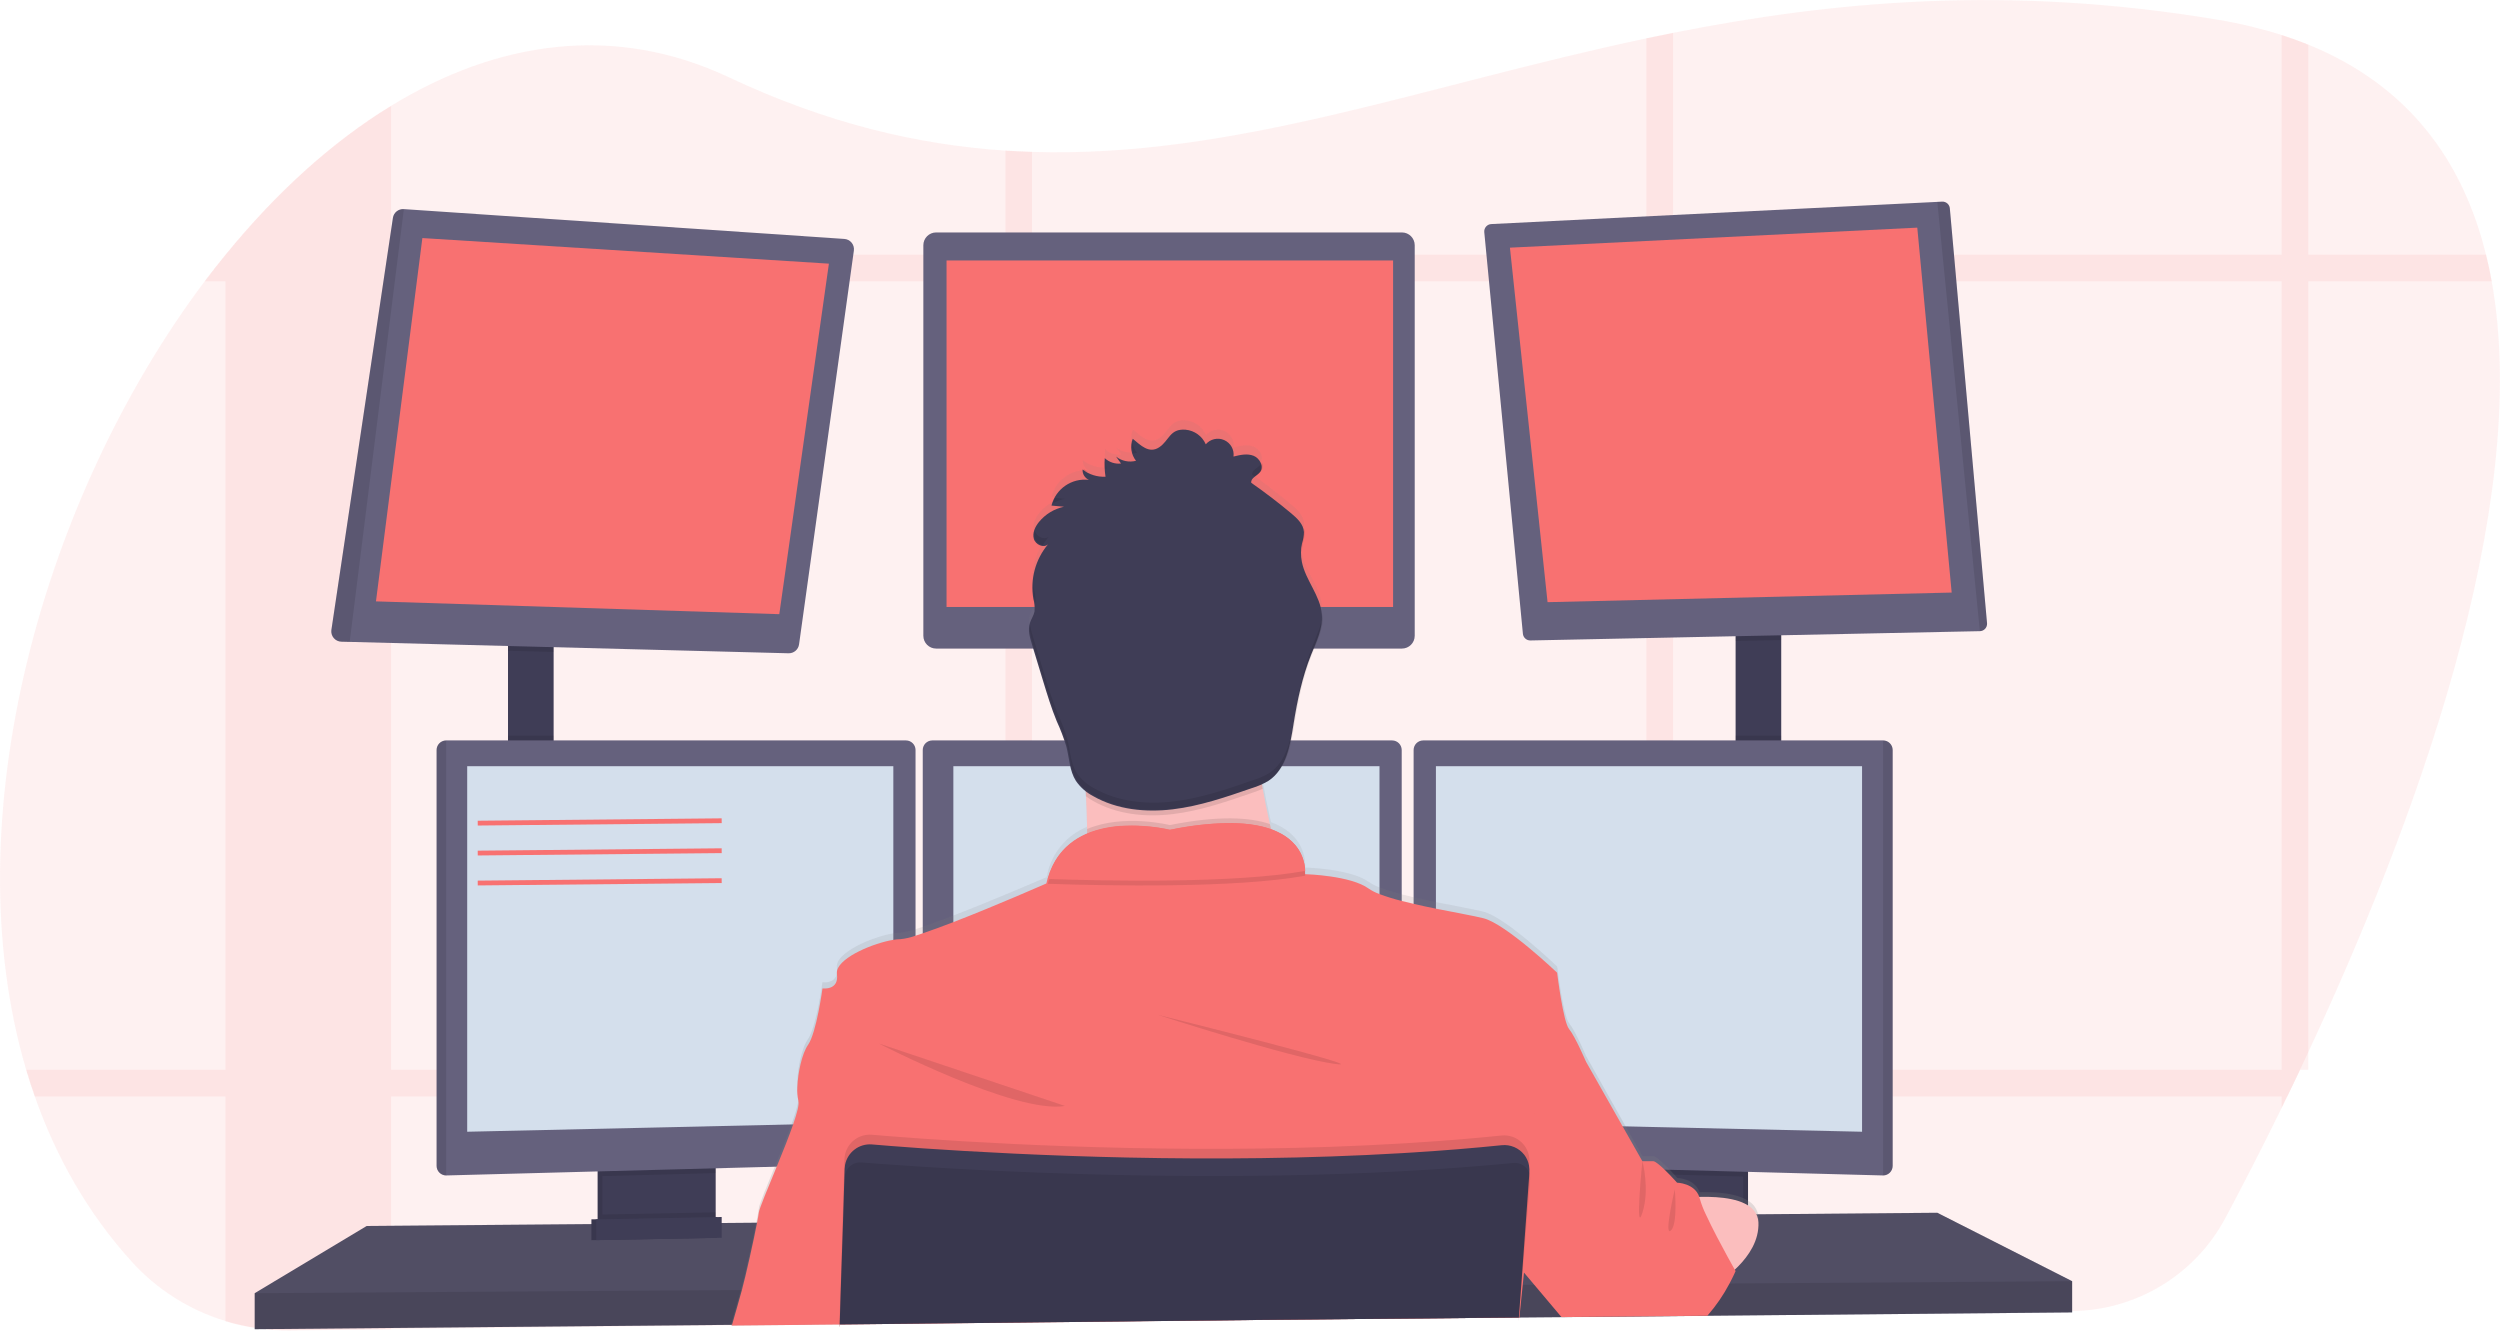
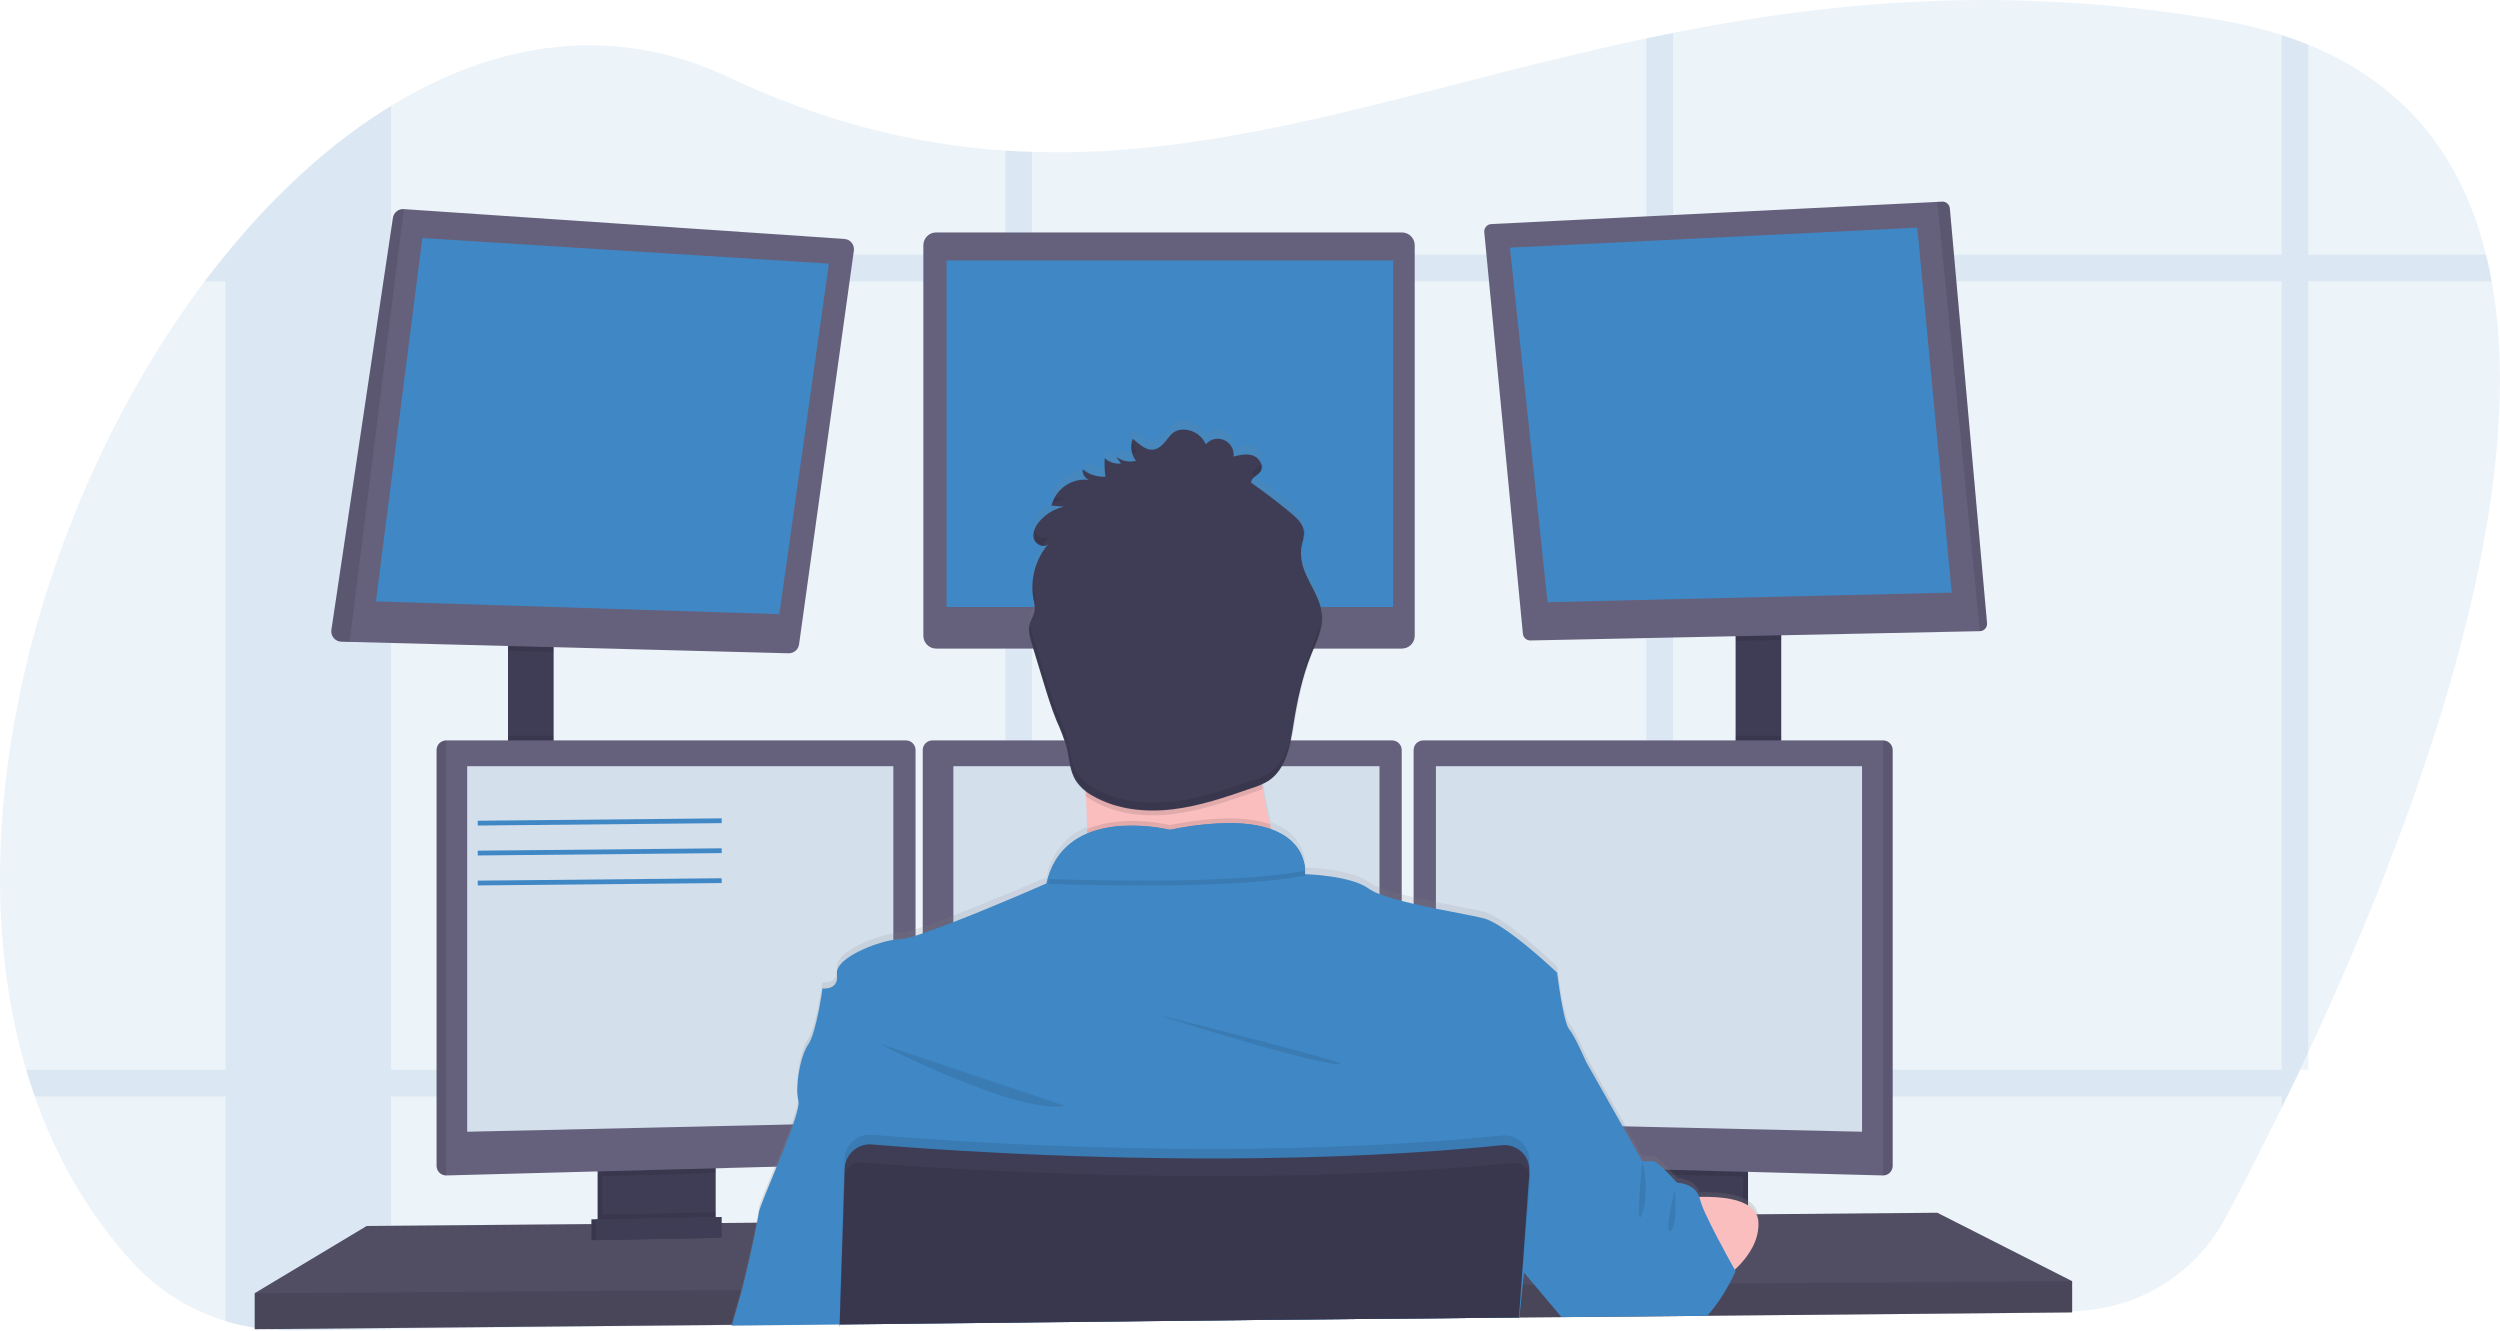
<svg xmlns="http://www.w3.org/2000/svg" id="59725d3d-bdd8-4af0-9b66-49b8d09410bc" data-name="Layer 1" width="1041.32" height="554.17" viewBox="0 0 1041.32 554.17">
  <defs>
    <linearGradient id="dff037aa-d578-4bab-81e7-399360663117" x1="597.75" y1="725.44" x2="597.75" y2="347.69" gradientUnits="userSpaceOnUse">
      <stop offset="0" stop-color="gray" stop-opacity="0.25" />
      <stop offset="0.54" stop-color="gray" stop-opacity="0.12" />
      <stop offset="1" stop-color="gray" stop-opacity="0.1" />
    </linearGradient>
  </defs>
-   <path d="M1040.82,611.12q-1.74,3.75-3.47,7.4-2.7,5.67-5.33,11.12c-.78,1.61-1.56,3.19-2.32,4.77-8.6,17.57-16.63,33.11-23.45,45.89A73.21,73.21,0,0,1,942.44,719l-151.65,1.65h-1.6l-13,.14-11.12.12-34.1.37-1.38,0-17.36.19h-.53l-107,1.16-95.51,1-11.11.12-69,.75H429l-44.75.48h-.48l-141.5,1.53-42.33.46a88.07,88.07,0,0,1-26.67-3.82,86.39,86.39,0,0,1-39.09-24.75C116,678.37,102.75,655,93.85,629.64q-1.93-5.49-3.6-11.12C59.44,514.37,97,380,164.6,290.08q4.25-5.64,8.64-11l.07-.08c20.79-25.52,44.1-46.84,68.93-62,44-26.91,92.75-34.49,140.7-11.9,40.57,19.12,78.45,28.11,115.17,30.55,3.71.24,7.42.42,11.11.53,84.23,2.65,163.17-27.7,255.87-47.29,3.69-.78,7.39-1.55,11.12-2.28,66.13-13.16,139.49-20.1,226.73-5.51a189.09,189.09,0,0,1,26.76,6.4q5.77,1.86,11.12,4c41.64,16.94,64.35,48.24,74,87.46q1.37,5.46,2.37,11.11C1134.3,384.41,1084.19,518.23,1040.82,611.12Z" transform="translate(-79.34 -172.91)" fill="#f87171" opacity="0.1" />
+   <path d="M1040.82,611.12q-1.74,3.75-3.47,7.4-2.7,5.67-5.33,11.12c-.78,1.61-1.56,3.19-2.32,4.77-8.6,17.57-16.63,33.11-23.45,45.89A73.21,73.21,0,0,1,942.44,719l-151.65,1.65h-1.6l-13,.14-11.12.12-34.1.37-1.38,0-17.36.19h-.53l-107,1.16-95.51,1-11.11.12-69,.75H429l-44.75.48h-.48l-141.5,1.53-42.33.46a88.07,88.07,0,0,1-26.67-3.82,86.39,86.39,0,0,1-39.09-24.75C116,678.37,102.75,655,93.85,629.64q-1.93-5.49-3.6-11.12C59.44,514.37,97,380,164.6,290.08q4.25-5.64,8.64-11l.07-.08c20.79-25.52,44.1-46.84,68.93-62,44-26.91,92.75-34.49,140.7-11.9,40.57,19.12,78.45,28.11,115.17,30.55,3.71.24,7.42.42,11.11.53,84.23,2.65,163.17-27.7,255.87-47.29,3.69-.78,7.39-1.55,11.12-2.28,66.13-13.16,139.49-20.1,226.73-5.51a189.09,189.09,0,0,1,26.76,6.4q5.77,1.86,11.12,4c41.64,16.94,64.35,48.24,74,87.46q1.37,5.46,2.37,11.11C1134.3,384.41,1084.19,518.23,1040.82,611.12Z" transform="translate(-79.34 -172.91)" fill="#3f88c5" opacity="0.1" />
  <g opacity="0.1">
-     <path d="M242.24,217V726.62l-42.33.46a88.07,88.07,0,0,1-26.67-3.82V279h.07C194.1,253.45,217.41,232.13,242.24,217Z" transform="translate(-79.34 -172.91)" fill="#f87171" />
-     <path d="M1117.24,290.08H164.6q4.25-5.64,8.64-11V279h941.63Q1116.24,284.43,1117.24,290.08Z" transform="translate(-79.34 -172.91)" fill="#f87171" />
-     <path d="M1040.82,191.51v427h-3.47q-2.7,5.67-5.33,11.12c-.78,1.61-1.56,3.19-2.32,4.77V187.47Q1035.47,189.33,1040.82,191.51Z" transform="translate(-79.34 -172.91)" fill="#f87171" />
-     <path d="M776.21,186.58V720.83l-11.12.12V188.86C768.78,188.08,772.48,187.31,776.21,186.58Z" transform="translate(-79.34 -172.91)" fill="#f87171" />
-     <path d="M509.22,236.15V723.73l-11.11.12V235.62C501.82,235.86,505.53,236,509.22,236.15Z" transform="translate(-79.34 -172.91)" fill="#f87171" />
-     <path d="M1037.35,618.52q-2.7,5.67-5.33,11.12H93.85q-1.93-5.49-3.6-11.12Z" transform="translate(-79.34 -172.91)" fill="#f87171" />
+     <path d="M242.24,217V726.62l-42.33.46a88.07,88.07,0,0,1-26.67-3.82V279h.07C194.1,253.45,217.41,232.13,242.24,217Z" transform="translate(-79.34 -172.91)" fill="#3f88c5" />
+     <path d="M1117.24,290.08H164.6q4.25-5.64,8.64-11V279h941.63Q1116.24,284.43,1117.24,290.08Z" transform="translate(-79.34 -172.91)" fill="#3f88c5" />
+     <path d="M1040.82,191.51v427h-3.47q-2.7,5.67-5.33,11.12c-.78,1.61-1.56,3.19-2.32,4.77V187.47Q1035.47,189.33,1040.82,191.51Z" transform="translate(-79.34 -172.91)" fill="#3f88c5" />
+     <path d="M776.21,186.58V720.83l-11.12.12V188.86C768.78,188.08,772.48,187.31,776.21,186.58Z" transform="translate(-79.34 -172.91)" fill="#3f88c5" />
+     <path d="M509.22,236.15V723.73l-11.11.12V235.62C501.82,235.86,505.53,236,509.22,236.15Z" transform="translate(-79.34 -172.91)" fill="#3f88c5" />
+     <path d="M1037.35,618.52q-2.7,5.67-5.33,11.12H93.85q-1.93-5.49-3.6-11.12Z" transform="translate(-79.34 -172.91)" fill="#3f88c5" />
  </g>
  <rect x="211.6" y="265.83" width="19" height="57.66" fill="#3f3d56" />
  <rect x="722.93" y="262.83" width="19" height="61" fill="#3f3d56" />
  <polygon points="863.1 533.65 863.1 546.65 711.18 548.05 709.56 548.08 651.82 548.61 650.44 548.63 632.89 548.78 632.37 548.78 525.39 549.77 349.78 551.4 349.63 551.4 304.98 551.82 304.5 551.83 106.1 553.65 106.1 538.65 152.75 510.65 246.35 509.87 248.35 509.86 249.01 509.85 251.01 509.82 295.95 509.45 297.96 509.44 298.6 509.43 300.6 509.42 315.01 509.3 315.39 509.29 350.94 508.99 351.23 508.99 628.63 506.65 635.42 506.6 636.1 506.6 641.28 506.55 678.93 506.24 680.93 506.21 682.78 506.19 683.74 506.19 695.45 506.1 697.77 506.07 700.88 506.05 710.63 505.96 726.1 505.83 728.1 505.81 731.58 505.79 732.23 505.79 806.94 505.15 863.1 533.65" fill="#65617d" />
  <polygon points="863.1 533.65 863.1 546.65 711.18 548.05 709.56 548.08 651.82 548.61 650.44 548.63 632.89 548.78 632.37 548.78 525.39 549.77 349.78 551.4 349.63 551.4 304.98 551.82 304.5 551.83 106.1 553.65 106.1 538.65 152.75 510.65 246.35 509.87 248.35 509.86 249.01 509.85 251.01 509.82 295.95 509.45 297.96 509.44 298.6 509.43 300.6 509.42 315.01 509.3 315.39 509.29 350.94 508.99 351.23 508.99 628.63 506.65 635.42 506.6 636.1 506.6 641.28 506.55 678.93 506.24 680.93 506.21 682.78 506.19 683.74 506.19 695.45 506.1 697.77 506.07 700.88 506.05 710.63 505.96 726.1 505.83 728.1 505.81 731.58 505.79 732.23 505.79 806.94 505.15 863.1 533.65" opacity="0.2" />
  <path d="M375.44,656.57v24.49a6.13,6.13,0,0,1-3.5,5.54,6,6,0,0,1-2.5.6l-34.9.74a6,6,0,0,1-2.7-.57,6.12,6.12,0,0,1-3.57-5.57V656.57Z" transform="translate(-79.34 -172.91)" fill="#3f3d56" />
  <path d="M375.44,656.57v24.49a6.13,6.13,0,0,1-3.5,5.54,6,6,0,0,1-2.5.6l-34.9.74a6,6,0,0,1-2.7-.57,6.12,6.12,0,0,1-3.57-5.57V656.57Z" transform="translate(-79.34 -172.91)" opacity="0.1" />
  <path d="M377.44,656.57v24.49a6.13,6.13,0,0,1-3.5,5.54,6,6,0,0,1-2.5.6l-34.9.74a6,6,0,0,1-2.7-.57,6.12,6.12,0,0,1-3.57-5.57V656.57Z" transform="translate(-79.34 -172.91)" fill="#3f3d56" />
  <rect x="680.93" y="483.66" width="47.17" height="31.5" fill="#3f3d56" />
  <rect x="680.93" y="483.66" width="47.17" height="31.5" opacity="0.1" />
  <rect x="678.93" y="483.66" width="47.17" height="31.5" fill="#3f3d56" />
  <polygon points="230.6 265.82 230.6 271.55 211.6 271.06 211.6 265.82 230.6 265.82" opacity="0.1" />
  <path d="M435,277.31l-22.83,164a4.3,4.3,0,0,1-4.37,3.71L225,440.28l-3.47-.09a4.3,4.3,0,0,1-4.16-4.87L243,263.64a4.3,4.3,0,0,1,4.54-3.63L431,272.43A4.29,4.29,0,0,1,435,277.31Z" transform="translate(-79.34 -172.91)" fill="#65617d" />
-   <polygon points="175.93 99.16 156.6 250.49 324.6 255.82 345.26 109.82 175.93 99.16" fill="#f87171" />
+   <polygon points="175.93 99.16 156.6 250.49 324.6 255.82 345.26 109.82 175.93 99.16" fill="#3f88c5" />
  <rect x="384.6" y="96.82" width="204.67" height="173.33" rx="5.33" ry="5.33" fill="#65617d" />
-   <rect x="394.26" y="108.49" width="186" height="144.33" fill="#f87171" />
+   <rect x="394.26" y="108.49" width="186" height="144.33" fill="#3f88c5" />
  <polygon points="741.93 262.82 741.93 266.61 722.93 267 722.93 262.82 741.93 262.82" opacity="0.1" />
  <path d="M907,432.53a3.08,3.08,0,0,1-3,3.28L716.8,439.68a3.08,3.08,0,0,1-3.13-2.79L697.58,269.61a3.08,3.08,0,0,1,2.92-3.37L886.28,257l2-.1a3.07,3.07,0,0,1,3.22,2.8Z" transform="translate(-79.34 -172.91)" fill="#65617d" />
-   <polygon points="628.93 103.16 798.6 94.82 812.93 246.82 644.6 250.82 628.93 103.16" fill="#f87171" />
+   <polygon points="628.93 103.16 798.6 94.82 812.93 246.82 644.6 250.82 628.93 103.16" fill="#3f88c5" />
  <path d="M907,432.53a3.08,3.08,0,0,1-3,3.28L886.28,257l2-.1a3.07,3.07,0,0,1,3.22,2.8Z" transform="translate(-79.34 -172.91)" opacity="0.1" />
  <path d="M247.57,260,225,440.28l-3.47-.09a4.3,4.3,0,0,1-4.16-4.87L243,263.64A4.3,4.3,0,0,1,247.57,260Z" transform="translate(-79.34 -172.91)" opacity="0.1" />
  <rect x="211.6" y="306.41" width="19" height="17.08" opacity="0.1" />
  <polygon points="298.1 483.65 298.1 488.62 250.93 489.88 250.93 483.65 298.1 483.65" opacity="0.1" />
  <path d="M460.69,485.27v168.2a4,4,0,0,1-3.85,3.95l-191.65,5.1h-.05a4,4,0,0,1-3.95-3.95V485.27a4,4,0,0,1,3.95-3.95h191.6A4,4,0,0,1,460.69,485.27Z" transform="translate(-79.34 -172.91)" fill="#65617d" />
  <path d="M265.19,481.32v181.2h-.05a4,4,0,0,1-3.95-3.95V485.27a4,4,0,0,1,3.95-3.95Z" transform="translate(-79.34 -172.91)" opacity="0.1" />
  <polygon points="194.6 319.15 372.1 319.15 372.1 467.4 194.6 471.4 194.6 319.15" fill="#d4dfec" />
  <rect x="722.93" y="306.41" width="19" height="17.42" opacity="0.1" />
  <polygon points="726.1 483.65 726.1 490.06 678.93 488.8 678.93 483.65 726.1 483.65" opacity="0.1" />
  <path d="M867.69,485.27v173.3a4,4,0,0,1-4,3.95h0L672,657.42a4,4,0,0,1-3.85-3.95V485.27a4,4,0,0,1,3.95-3.95h191.6A4,4,0,0,1,867.69,485.27Z" transform="translate(-79.34 -172.91)" fill="#65617d" />
  <path d="M867.69,485.27v173.3a4,4,0,0,1-4,3.95h0V481.32h0A4,4,0,0,1,867.69,485.27Z" transform="translate(-79.34 -172.91)" opacity="0.1" />
  <polygon points="775.6 319.15 598.1 319.15 598.1 467.4 775.6 471.4 775.6 319.15" fill="#d4dfec" />
  <path d="M663.19,485.27v168.2a4,4,0,0,1-3.85,3.95l-191.65,5.1h0a4,4,0,0,1-4-3.95V485.27a4,4,0,0,1,3.95-3.95h191.6A4,4,0,0,1,663.19,485.27Z" transform="translate(-79.34 -172.91)" fill="#65617d" />
  <polygon points="397.1 319.15 574.6 319.15 574.6 467.4 397.1 471.4 397.1 319.15" fill="#d4dfec" />
  <polygon points="863.1 533.65 863.1 546.65 711.18 548.05 709.56 548.08 651.82 548.61 650.44 548.63 632.89 548.78 632.37 548.78 525.39 549.77 349.78 551.4 349.63 551.4 304.98 551.82 304.5 551.83 106.1 553.65 106.1 538.65 308.61 537.32 309.09 537.32 350.08 537.04 350.27 537.04 633.35 535.17 633.64 535.17 633.81 535.16 634.28 535.16 639.07 535.13 640.53 535.13 715.02 534.63 719.42 534.61 720.4 534.6 863.1 533.65" opacity="0.1" />
  <circle cx="487.26" cy="272.16" r="51.33" fill="#fbbebe" />
  <path d="M383.74,725.09c0-.11.06-.23.1-.35,1-3.59,2.78-9.66,4.11-14.51.17-.6.33-1.19.48-1.75,1.47-5.47,4.33-18.28,5.92-26.27.56-2.81,1-5,1.09-6.1.2-1.69,3.21-8.92,6.62-17.23,2.39-5.84,5-12.22,6.91-17.6a61.38,61.38,0,0,0,2.93-9.85,5.1,5.1,0,0,0,0-2.13,14.69,14.69,0,0,1-.48-3.5v0c-.23-6.2,1.62-16,4.48-20.11,3.5-5,6-23.66,6-23.66s5.18.75,6-3.53a6.15,6.15,0,0,0,.1-1.4,7.41,7.41,0,0,0-.09-1.11c-.89-6.24,14.72-12.88,23.5-14.31a19.67,19.67,0,0,1,3-.28,27.24,27.24,0,0,0,6.25-1.44q1.4-.43,3-1c3.68-1.24,8.08-2.88,12.75-4.68,17.56-6.81,38.82-16,38.82-16,.15-.71.32-1.39.51-2.06a27.71,27.71,0,0,1,16.35-18.93h0c0-.66,0-1.33,0-2,0-3.45-.15-7-.3-10.54,0-.69-.06-1.38-.1-2.07,0-.2,0-.41,0-.61s0-.35,0-.52c0-.7-.07-1.4-.11-2.09l-.18-.14a16.41,16.41,0,0,1-3.9-4.2,15.27,15.27,0,0,1-1.42-3c-1.25-3.39-1.54-7.17-2.38-10.75l-.18-.74a84,84,0,0,0-4-10.58c-2.21-5.42-3.91-11-5.6-16.65q-1.54-5.13-3.11-10.28l-1.58-5.24c-.3-1-.6-2-.83-3v0a13.27,13.27,0,0,1-.26-1.4,0,0,0,0,1,0,0,10,10,0,0,1,.24-4.61,32.09,32.09,0,0,1,1.32-3,7.87,7.87,0,0,0,.5-1.38v0a3,3,0,0,0,.08-.32,5.65,5.65,0,0,0,.11-1.08,18.46,18.46,0,0,0-.52-3.89.07.07,0,0,1,0-.05,2.56,2.56,0,0,0-.05-.27,25.48,25.48,0,0,1-.36-3,28.45,28.45,0,0,1,3.47-15.57l.19-.36a25.22,25.22,0,0,1,1.84-2.78h0c.31-.42.63-.82,1-1.22-1.4,1.34-3.7.75-5-.69a3.61,3.61,0,0,1-.55-.75,3.81,3.81,0,0,1-.23-.45c-.05-.12-.09-.25-.13-.38-.7-2.45.52-5.06,2.12-7.05a18.49,18.49,0,0,1,5.74-4.7h0a3.84,3.84,0,0,1,.4-.21,17.12,17.12,0,0,1,2.64-1.06h0a15.06,15.06,0,0,1,1.63-.44l-3.71-.34-1.5-.14a14.49,14.49,0,0,1,13-10.91h1.08a11.73,11.73,0,0,1,1.57.13,4.44,4.44,0,0,1-2.65-4.33,14.41,14.41,0,0,0,9.19,3.06h.38a30,30,0,0,1-.34-3.27h0a0,0,0,0,1,0,0,0,0,0,0,1,0,0,33.19,33.19,0,0,1,0-4.46,8.44,8.44,0,0,0,6.78,2.26l-2.08-2.9a9.49,9.49,0,0,0,6.56,2.05l.48-.05a7,7,0,0,0,1.19-.23l.09,0c-.19-.24-.36-.49-.53-.75l-.06-.12a9.67,9.67,0,0,1-1-2.09,6.59,6.59,0,0,1-.24-.87h0a8.75,8.75,0,0,1,.45-5.45c3.23,2.7,6.77,6.39,11,3.6s4.37-7.91,11-7.39a10.2,10.2,0,0,1,8.41,6.12,6.75,6.75,0,0,1,7.67-1.75,6.85,6.85,0,0,1,3.88,6.89c2.75-.69,5.71-1.37,8.35-.33s4.34,4.41,2.84,6.66a1.43,1.43,0,0,1-.14.2c-1.23,1.59-3.95,2.46-3.66,4.46l.42.3,1.3.94a.05.05,0,0,1,0,0q7.65,5.52,14.9,11.6c2.48,2.08,5.12,4.58,5.29,7.83a8.64,8.64,0,0,1-.24,2.37h0c-.16.78-.38,1.56-.55,2.34a19.51,19.51,0,0,0-.34,6.05h0c.07.59.16,1.17.27,1.76,1.53,7.73,7.71,14.11,8.32,22l0,.56a17.78,17.78,0,0,1-.07,2.53c-.46,4.8-2.68,9.41-4.48,14-.11.28-.22.56-.32.84-3.47,9-5.47,18.59-7,28.16a100.26,100.26,0,0,1-2,10.09A26.73,26.73,0,0,1,611,492.07a16.22,16.22,0,0,1-3.36,3,18.67,18.67,0,0,1-2.65,1.41s0,0,0,.06c.11.61.2,1.22.31,1.83.06.32.11.64.17,1h0a.14.14,0,0,0,0,.06c.84,4.73,1.8,9.36,2.81,13.76l.51,2.19c12.6,4.55,14.09,13.87,14.18,17.44a9.64,9.64,0,0,1,0,1.43s19,.5,26.5,6a20.34,20.34,0,0,0,4.51,2.3,83,83,0,0,0,9.25,2.89c1.61.42,3.29.83,5,1.23,3,.69,6.18,1.36,9.25,2,8.19,1.65,15.9,3,19.81,4,9.33,2.36,30.67,22.82,30.67,22.82s2.5,20.64,5,23.65,7,13.59,7,13.59l16.54,29.41,7,12.37h4.5c.62,0,1.84.88,3.21,2.1,1.19,1.06,2.51,2.38,3.67,3.58l1.92,2.05,1.2,1.33s7.27.18,9.24,5.93c5.92-.17,13.19.22,18.28,2.5a14.14,14.14,0,0,1,2,1.08,8.68,8.68,0,0,1,4.13,5.66,8.34,8.34,0,0,1,.18,1.44c0,.57,0,1.14,0,1.7-.36,7.57-5.29,13.87-9.82,18.11l.32.57s-.15.36-.44,1c-.08.19-.18.4-.29.64h0c-.59,1.26-1.53,3.15-2.76,5.36a63.31,63.31,0,0,1-9.57,13.17l-.29.3-57.74.53-.17-.2L719.87,708l-5.57-6.64-.17-.21-.16,1.59-.54,5.3-1.3,12.81-.07.64,0,.17-.15,1.48.11-1.48h-.29l-107,1L429.11,724.6l0,.84h-.14l0-.84-44.75.48Z" transform="translate(-79.34 -172.91)" fill="url(#dff037aa-d578-4bab-81e7-399360663117)" />
  <path d="M617.94,550.07s-99.5,12-90,0c3.44-4.34,4.39-17.2,4.2-31.85-.06-4.45-.22-9.06-.45-13.65-1.1-22-3.75-43.5-3.75-43.5s87-41,77-8.5c-4,13.13-2.69,31.57.35,48.88.89,5.05,1.92,10,3,14.7A344.67,344.67,0,0,0,617.94,550.07Z" transform="translate(-79.34 -172.91)" fill="#fbbebe" />
  <path d="M617.94,550.07s-99.5,12-90,0c3.44-4.34,4.39-17.2,4.2-31.85,15.17-6.48,34.47-1.65,34.47-1.65,20.32-4.05,33.35-3.26,41.68-.42A344.67,344.67,0,0,0,617.94,550.07Z" transform="translate(-79.34 -172.91)" opacity="0.1" />
-   <path d="M429.08,725.44l0-.84,175.62-1.91,107-1H712l-.11,1.48.15-1.48h.19l0-.17,1.37-13.45.52-5.09.16-1.59.14-1.33,6.18-20.61,6.18-20.58,5.2-17.33,7.94-26.48s-4.5-10.5-7-13.5-5-23.5-5-23.5-21.34-20.33-30.67-22.67c-3.91-1-11.63-2.33-19.83-4-3.07-.62-6.22-1.28-9.25-2-1.71-.39-3.39-.8-5-1.21a87.91,87.91,0,0,1-9.25-2.86,20.7,20.7,0,0,1-4.5-2.29c-7.35-5.39-25.77-6-26.48-6h0a.42.42,0,0,1,0-.07v-.09a10.26,10.26,0,0,0,0-1.26c0-.4,0-.87-.09-1.4,0-.16,0-.33-.07-.5-.05-.36-.11-.74-.2-1.14a5,5,0,0,0-.12-.53,17.21,17.21,0,0,0-1.25-3.49c-.07-.16-.16-.33-.24-.49a18.25,18.25,0,0,0-1.7-2.63c-.13-.17-.27-.35-.42-.52a19.58,19.58,0,0,0-2.72-2.64c-.27-.21-.55-.43-.84-.63a4.67,4.67,0,0,0-.51-.36l-.89-.58-.83-.48c-.73-.4-1.5-.79-2.34-1.16-.26-.12-.54-.23-.82-.34s-.72-.28-1.09-.42l-.06,0L608,518c-.57-.19-1.15-.36-1.76-.53l-.93-.24-1-.23-1-.21c-1-.2-2.07-.38-3.19-.52l-1.14-.14-1.17-.12-1.21-.1-1.72-.1-2-.07a124.68,124.68,0,0,0-26.24,2.79,72.27,72.27,0,0,0-18.26-1.68l-.87,0-1,.06-.64,0-1.29.12c-.43,0-.87.09-1.3.15s-.88.11-1.31.18l-.66.11c-.65.11-1.31.23-2,.37q-.33.06-.66.15c-.87.19-1.74.42-2.6.68-.43.12-.86.26-1.29.41-.22.06-.43.14-.64.22l-.64.23-.63.25-.75.3c-.38.16-.75.33-1.12.51-.21.09-.42.19-.62.3s-.41.2-.6.31a27.75,27.75,0,0,0-6.21,4.38l-.51.49-.5.51c-.17.17-.33.35-.49.53a23.82,23.82,0,0,0-1.82,2.25c-.16.21-.31.42-.46.64a26.69,26.69,0,0,0-1.72,2.92c-.13.24-.25.49-.37.73a32.7,32.7,0,0,0-2,5.25q-.28,1-.51,2S494,550.24,476.44,557c-4.67,1.8-9.07,3.43-12.75,4.66-1.07.36-2.07.69-3,1a26.7,26.7,0,0,1-6.25,1.44,19.67,19.67,0,0,0-3,.28c-8.07,1.31-21.9,7-23.41,12.71a3.69,3.69,0,0,0-.1,1.4s0,.07,0,.11c1,7-6,6-6,6s-2.5,18.5-6,23.5c-2.53,3.6-4.26,11.63-4.48,17.69v0a19.61,19.61,0,0,0,.44,5.63c0,.05,0,.1,0,.14.4,1.34-.56,5-2.19,9.69-1.77,5.15-4.35,11.55-6.83,17.59-3.74,9.12-7.26,17.4-7.48,19.22-.09.81-.35,2.26-.71,4.13-1.46,7.62-4.7,22.13-6.3,28-1.19,4.38-2.92,10.38-4.11,14.5,0,.12-.07.24-.1.35L429,724.6l0,.84h.14Z" transform="translate(-79.34 -172.91)" fill="#f87171" />
+   <path d="M429.08,725.44l0-.84,175.62-1.91,107-1H712l-.11,1.48.15-1.48h.19l0-.17,1.37-13.45.52-5.09.16-1.59.14-1.33,6.18-20.61,6.18-20.58,5.2-17.33,7.94-26.48s-4.5-10.5-7-13.5-5-23.5-5-23.5-21.34-20.33-30.67-22.67c-3.91-1-11.63-2.33-19.83-4-3.07-.62-6.22-1.28-9.25-2-1.71-.39-3.39-.8-5-1.21a87.91,87.91,0,0,1-9.25-2.86,20.7,20.7,0,0,1-4.5-2.29c-7.35-5.39-25.77-6-26.48-6h0a.42.42,0,0,1,0-.07v-.09a10.26,10.26,0,0,0,0-1.26c0-.4,0-.87-.09-1.4,0-.16,0-.33-.07-.5-.05-.36-.11-.74-.2-1.14a5,5,0,0,0-.12-.53,17.21,17.21,0,0,0-1.25-3.49c-.07-.16-.16-.33-.24-.49a18.25,18.25,0,0,0-1.7-2.63c-.13-.17-.27-.35-.42-.52a19.58,19.58,0,0,0-2.72-2.64c-.27-.21-.55-.43-.84-.63a4.67,4.67,0,0,0-.51-.36l-.89-.58-.83-.48c-.73-.4-1.5-.79-2.34-1.16-.26-.12-.54-.23-.82-.34s-.72-.28-1.09-.42l-.06,0L608,518c-.57-.19-1.15-.36-1.76-.53l-.93-.24-1-.23-1-.21c-1-.2-2.07-.38-3.19-.52l-1.14-.14-1.17-.12-1.21-.1-1.72-.1-2-.07a124.68,124.68,0,0,0-26.24,2.79,72.27,72.27,0,0,0-18.26-1.68l-.87,0-1,.06-.64,0-1.29.12c-.43,0-.87.09-1.3.15s-.88.11-1.31.18l-.66.11c-.65.11-1.31.23-2,.37q-.33.06-.66.15c-.87.19-1.74.42-2.6.68-.43.12-.86.26-1.29.41-.22.06-.43.14-.64.22l-.64.23-.63.25-.75.3c-.38.16-.75.33-1.12.51-.21.09-.42.19-.62.3s-.41.2-.6.31a27.75,27.75,0,0,0-6.21,4.38l-.51.49-.5.51c-.17.17-.33.35-.49.53a23.82,23.82,0,0,0-1.82,2.25c-.16.21-.31.42-.46.64a26.69,26.69,0,0,0-1.72,2.92c-.13.24-.25.49-.37.73a32.7,32.7,0,0,0-2,5.25q-.28,1-.51,2S494,550.24,476.44,557c-4.67,1.8-9.07,3.43-12.75,4.66-1.07.36-2.07.69-3,1a26.7,26.7,0,0,1-6.25,1.44,19.67,19.67,0,0,0-3,.28c-8.07,1.31-21.9,7-23.41,12.71a3.69,3.69,0,0,0-.1,1.4s0,.07,0,.11c1,7-6,6-6,6s-2.5,18.5-6,23.5c-2.53,3.6-4.26,11.63-4.48,17.69v0a19.61,19.61,0,0,0,.44,5.63c0,.05,0,.1,0,.14.4,1.34-.56,5-2.19,9.69-1.77,5.15-4.35,11.55-6.83,17.59-3.74,9.12-7.26,17.4-7.48,19.22-.09.81-.35,2.26-.71,4.13-1.46,7.62-4.7,22.13-6.3,28-1.19,4.38-2.92,10.38-4.11,14.5,0,.12-.07.24-.1.35L429,724.6l0,.84h.14Z" transform="translate(-79.34 -172.91)" fill="#3f88c5" />
  <path d="M445.44,607.57s57,29.5,77.5,26Z" transform="translate(-79.34 -172.91)" opacity="0.1" />
  <path d="M561.44,595.57s55.5,18,74,20.5S561.44,595.57,561.44,595.57Z" transform="translate(-79.34 -172.91)" opacity="0.1" />
  <path d="M623,537.65c-29,5.34-83.6,4.19-107.2,3.38,8.65-31,50.83-20.46,50.83-20.46C618.84,510.15,622.84,531.77,623,537.65Z" transform="translate(-79.34 -172.91)" opacity="0.1" />
-   <path d="M623,535.65c-29,5.34-83.6,4.19-107.2,3.38,8.65-31,50.83-20.46,50.83-20.46C618.84,508.15,622.84,529.77,623,535.65Z" transform="translate(-79.34 -172.91)" fill="#f87171" />
+   <path d="M623,535.65c-29,5.34-83.6,4.19-107.2,3.38,8.65-31,50.83-20.46,50.83-20.46C618.84,508.15,622.84,529.77,623,535.65Z" transform="translate(-79.34 -172.91)" fill="#3f88c5" />
  <path d="M776.94,672.32s34.16-5.25,34.83,9.75-17.42,25.48-17.42,25.48Z" transform="translate(-79.34 -172.91)" fill="#fbbebe" />
  <path d="M605.29,501.45a47,47,0,0,1-4.5,1.74c-10.78,3.72-21.65,7.47-33,8.83s-23.26.16-33.16-5.5a28.77,28.77,0,0,1-3-1.95c-1.1-22-3.75-43.5-3.75-43.5s87-41,77-8.5C600.9,465.7,602.25,484.14,605.29,501.45Z" transform="translate(-79.34 -172.91)" opacity="0.1" />
  <path d="M552.52,364.84a9.47,9.47,0,0,1-8.32-1.75l2.08,2.89a8.47,8.47,0,0,1-6.78-2.25,34.08,34.08,0,0,0,.32,7.75,14.52,14.52,0,0,1-9.56-3,4.42,4.42,0,0,0,2.64,4.31,14.34,14.34,0,0,0-15.6,10.71l5.22.48a18.47,18.47,0,0,0-10.44,6.37c-1.6,2-2.82,4.56-2.12,7s4.08,4,5.92,2.26a27.94,27.94,0,0,0-6.1,22.79,14.47,14.47,0,0,1,.46,5.26c-.33,1.65-1.37,3.08-1.89,4.69-1,2.92-.05,6.09.84,9l4.69,15.42c1.7,5.57,3.39,11.15,5.61,16.54a82.08,82.08,0,0,1,4,10.51c1.26,4.84,1.31,10.14,4,14.37a19.93,19.93,0,0,0,7.18,6.33c9.89,5.66,21.84,6.86,33.16,5.5s22.18-5.11,32.95-8.83a31,31,0,0,0,6.84-3c7.45-4.88,9.11-14.86,10.5-23.65,1.55-9.8,3.62-19.58,7.29-28.8,2.18-5.49,5-11.06,4.52-16.94-.61-7.81-6.79-14.14-8.32-21.82a19,19,0,0,1,.07-7.77,17.66,17.66,0,0,0,.79-4.7c-.17-3.22-2.81-5.7-5.29-7.77Q609.11,380,600.52,374c-.29-2,2.43-2.86,3.66-4.44,1.74-2.23-.06-5.77-2.7-6.81s-5.6-.36-8.35.33a6.59,6.59,0,0,0-11.55-5.11,10.2,10.2,0,0,0-8.42-6.08c-6.63-.52-6.76,4.55-11,7.34s-7.74-.89-11-3.57A9.28,9.28,0,0,0,552.52,364.84Z" transform="translate(-79.34 -172.91)" fill="#3f3d56" />
-   <path d="M802.27,702.32s-.89,2.12-2.53,5.19a69,69,0,0,1-9,13.17l-.27.29-1.62,0-57.74.53-1.38,0-.17-.2-11.2-13.29L714.14,703l-.17-.21-.36-.42-.2-.24-.26-.31-8.21-9.74,3-12.5,5.11-21.06.13-.51,1-4,.71-3,2.38-9.78,8.16-33.65,14.5,7.5,15.29,27,8.21,14.5h4.5c.85,0,2.8,1.64,4.76,3.53.7.67,1.4,1.38,2,2,1.78,1.84,3.19,3.42,3.19,3.42s7.29.16,9.25,5.9a7,7,0,0,1,.25.85,40.3,40.3,0,0,0,2.53,6.56c1.29,2.81,2.91,6,4.55,9.19,3.05,5.85,6.15,11.42,7.29,13.44l.14.25Z" transform="translate(-79.34 -172.91)" fill="#f87171" />
+   <path d="M802.27,702.32s-.89,2.12-2.53,5.19a69,69,0,0,1-9,13.17l-.27.29-1.62,0-57.74.53-1.38,0-.17-.2-11.2-13.29L714.14,703l-.17-.21-.36-.42-.2-.24-.26-.31-8.21-9.74,3-12.5,5.11-21.06.13-.51,1-4,.71-3,2.38-9.78,8.16-33.65,14.5,7.5,15.29,27,8.21,14.5h4.5c.85,0,2.8,1.64,4.76,3.53.7.67,1.4,1.38,2,2,1.78,1.84,3.19,3.42,3.19,3.42s7.29.16,9.25,5.9a7,7,0,0,1,.25.85,40.3,40.3,0,0,0,2.53,6.56c1.29,2.81,2.91,6,4.55,9.19,3.05,5.85,6.15,11.42,7.29,13.44l.14.25Z" transform="translate(-79.34 -172.91)" fill="#3f88c5" />
  <path d="M716.37,657.17l-.1,1.43v.1l-.17,2.3-1.33,18.51-1.61,22.3-.46,6.28-1,13.44v.17l-107,1L429.11,724.6l0,.84h-.14l0-.84v-.28l.45-14.36.86-28.06.74-23.79.07-2.37a10.53,10.53,0,0,1,11.42-10.17c4.72.4,10.85.89,18.18,1.41l3,.22c42.33,2.94,120.56,6.74,199.5,2,1.66-.09,3.33-.19,5-.31,12.24-.77,24.47-1.76,36.58-3a10.53,10.53,0,0,1,11.6,11.23Z" transform="translate(-79.34 -172.91)" opacity="0.1" />
  <path d="M429.08,725.44l0-.84,175.62-1.91,107-1H712v-.17l1-13.44.43-6,1.64-22.61,1.29-17.9,0-.44a10.62,10.62,0,0,0-.11-2.47.3.3,0,0,0,0-.1,10.39,10.39,0,0,0-2-4.64,10.54,10.54,0,0,0-9.42-4c-12.11,1.24-24.34,2.23-36.58,3-1.67.12-3.34.22-5,.31-78.94,4.69-157.17.89-199.5-2l-3-.22c-7.33-.52-13.46-1-18.18-1.41a10.54,10.54,0,0,0-11.24,8.53,11,11,0,0,0-.18,1.64l-.68,22.16L429.54,710l-.44,14.36v.28l0,.84Z" transform="translate(-79.34 -172.91)" fill="#3f3d56" />
  <path d="M716.67,664.18l-1.23,15.33-1.83,22.85-.46,5.72-1,12.81-.06.64v.17h0l-.15,1.48.11-1.48h-.29l-107,1L429.11,724.6v-.28l.49-14.36,1-28.06.64-18.65A6.36,6.36,0,0,1,434.3,658a6.25,6.25,0,0,1,3.78-.9c2.1.17,4.68.37,7.69.59,4.89.36,10.92.78,17.94,1.22,13,.82,29.31,1.7,48,2.42,52,2,122.2,2.67,188.88-3.17,3-.26,6.1-.55,9.13-.84a6.26,6.26,0,0,1,3.48.66,5.16,5.16,0,0,1,.86.54,6.14,6.14,0,0,1,2,2.46,3.56,3.56,0,0,1,.25.61A6.28,6.28,0,0,1,716.67,664.18Z" transform="translate(-79.34 -172.91)" opacity="0.1" />
  <path d="M377.44,677.87v3.19a6.13,6.13,0,0,1-3.5,5.54l-40.1.77a6.12,6.12,0,0,1-3.57-5.57v-3Z" transform="translate(-79.34 -172.91)" opacity="0.1" />
  <polygon points="298.6 515.57 246.35 516.57 246.35 507.9 298.6 506.9 298.6 515.57" fill="#3f3d56" />
  <polygon points="298.6 515.57 246.35 516.57 246.35 507.9 298.6 506.9 298.6 515.57" opacity="0.1" />
  <polygon points="300.6 515.57 248.35 516.57 248.35 507.9 300.6 506.9 300.6 515.57" fill="#3f3d56" />
  <g opacity="0.1">
    <path d="M552.93,361.56a9.75,9.75,0,0,1-1.89-4.34,9.49,9.49,0,0,0,.42,4.6A9,9,0,0,0,552.93,361.56Z" transform="translate(-79.34 -172.91)" />
    <path d="M540.23,368.2a35.12,35.12,0,0,1-.37-3.7c0,1.23,0,2.47,0,3.71Z" transform="translate(-79.34 -172.91)" />
    <path d="M621.73,401.57a18.34,18.34,0,0,1,.36-2.65,18,18,0,0,0,.8-4.69,6.16,6.16,0,0,0-.16-1.06c-.17.92-.44,1.84-.64,2.75A19.14,19.14,0,0,0,621.73,401.57Z" transform="translate(-79.34 -172.91)" />
    <path d="M600.93,370.67l1.09.79a19.71,19.71,0,0,0,2.57-2.22,3.67,3.67,0,0,0,.38-3.64,3,3,0,0,1-.38.64C603.36,367.82,600.64,368.69,600.93,370.67Z" transform="translate(-79.34 -172.91)" />
    <path d="M518.76,380.29a12.32,12.32,0,0,0-.87,2.28,18.16,18.16,0,0,1,5-1.89Z" transform="translate(-79.34 -172.91)" />
    <path d="M532.55,369.41a14.83,14.83,0,0,1-1.88-1.23,4.25,4.25,0,0,0,.09,1.18A11.86,11.86,0,0,1,532.55,369.41Z" transform="translate(-79.34 -172.91)" />
    <path d="M630.32,428.33c-.41,4.85-2.67,9.52-4.5,14.12-3.67,9.22-5.74,19-7.29,28.81-1.39,8.79-3,18.77-10.5,23.64a30,30,0,0,1-6.83,3c-10.78,3.73-21.65,7.47-33,8.83s-23.26.17-33.16-5.49a20,20,0,0,1-7.18-6.33c-2.67-4.23-2.72-9.53-4-14.37a82.21,82.21,0,0,0-4-10.52c-2.21-5.38-3.91-11-5.6-16.53q-2.35-7.71-4.69-15.43a28.81,28.81,0,0,1-1.14-4.75c-.39,2.56.37,5.24,1.14,7.75q2.34,7.73,4.69,15.43c1.69,5.57,3.39,11.15,5.6,16.53a82.21,82.21,0,0,1,4,10.52c1.26,4.84,1.31,10.14,4,14.37a20,20,0,0,0,7.18,6.33c9.9,5.66,21.84,6.85,33.16,5.49s22.18-5.1,33-8.83a30,30,0,0,0,6.83-3c7.45-4.87,9.11-14.85,10.5-23.64,1.55-9.81,3.62-19.59,7.29-28.81,2.18-5.48,5-11.05,4.52-16.94C630.34,428.45,630.32,428.39,630.32,428.33Z" transform="translate(-79.34 -172.91)" />
    <path d="M510.63,424.46s0-.07,0-.11a14,14,0,0,0-.46-5.25,26.59,26.59,0,0,1-.39-3.32,27.35,27.35,0,0,0,.39,6.32C510.33,422.88,510.51,423.67,510.63,424.46Z" transform="translate(-79.34 -172.91)" />
    <path d="M513.68,400a27.74,27.74,0,0,1,2.61-3.67c-1.83,1.75-5.21.19-5.92-2.24a5.83,5.83,0,0,0,0,3A4.39,4.39,0,0,0,513.68,400Z" transform="translate(-79.34 -172.91)" />
  </g>
  <path d="M763.44,656.57s3.17,11.5,0,21.5S763.44,656.57,763.44,656.57Z" transform="translate(-79.34 -172.91)" opacity="0.1" />
  <path d="M776.94,668.3s1.33,14.6-1.67,17.19S776.94,668.3,776.94,668.3Z" transform="translate(-79.34 -172.91)" opacity="0.1" />
-   <line x1="198.99" y1="342.86" x2="300.6" y2="341.86" fill="none" stroke="#f87171" stroke-miterlimit="10" stroke-width="2" />
-   <line x1="198.99" y1="355.33" x2="300.6" y2="354.34" fill="none" stroke="#f87171" stroke-miterlimit="10" stroke-width="2" />
-   <line x1="198.99" y1="367.81" x2="300.6" y2="366.81" fill="none" stroke="#f87171" stroke-miterlimit="10" stroke-width="2" />
+   <line x1="198.99" y1="342.86" x2="300.6" y2="341.86" fill="none" stroke="#3f88c5" stroke-miterlimit="10" stroke-width="2" />
+   <line x1="198.99" y1="355.33" x2="300.6" y2="354.34" fill="none" stroke="#3f88c5" stroke-miterlimit="10" stroke-width="2" />
+   <line x1="198.99" y1="367.81" x2="300.6" y2="366.81" fill="none" stroke="#3f88c5" stroke-miterlimit="10" stroke-width="2" />
</svg>
